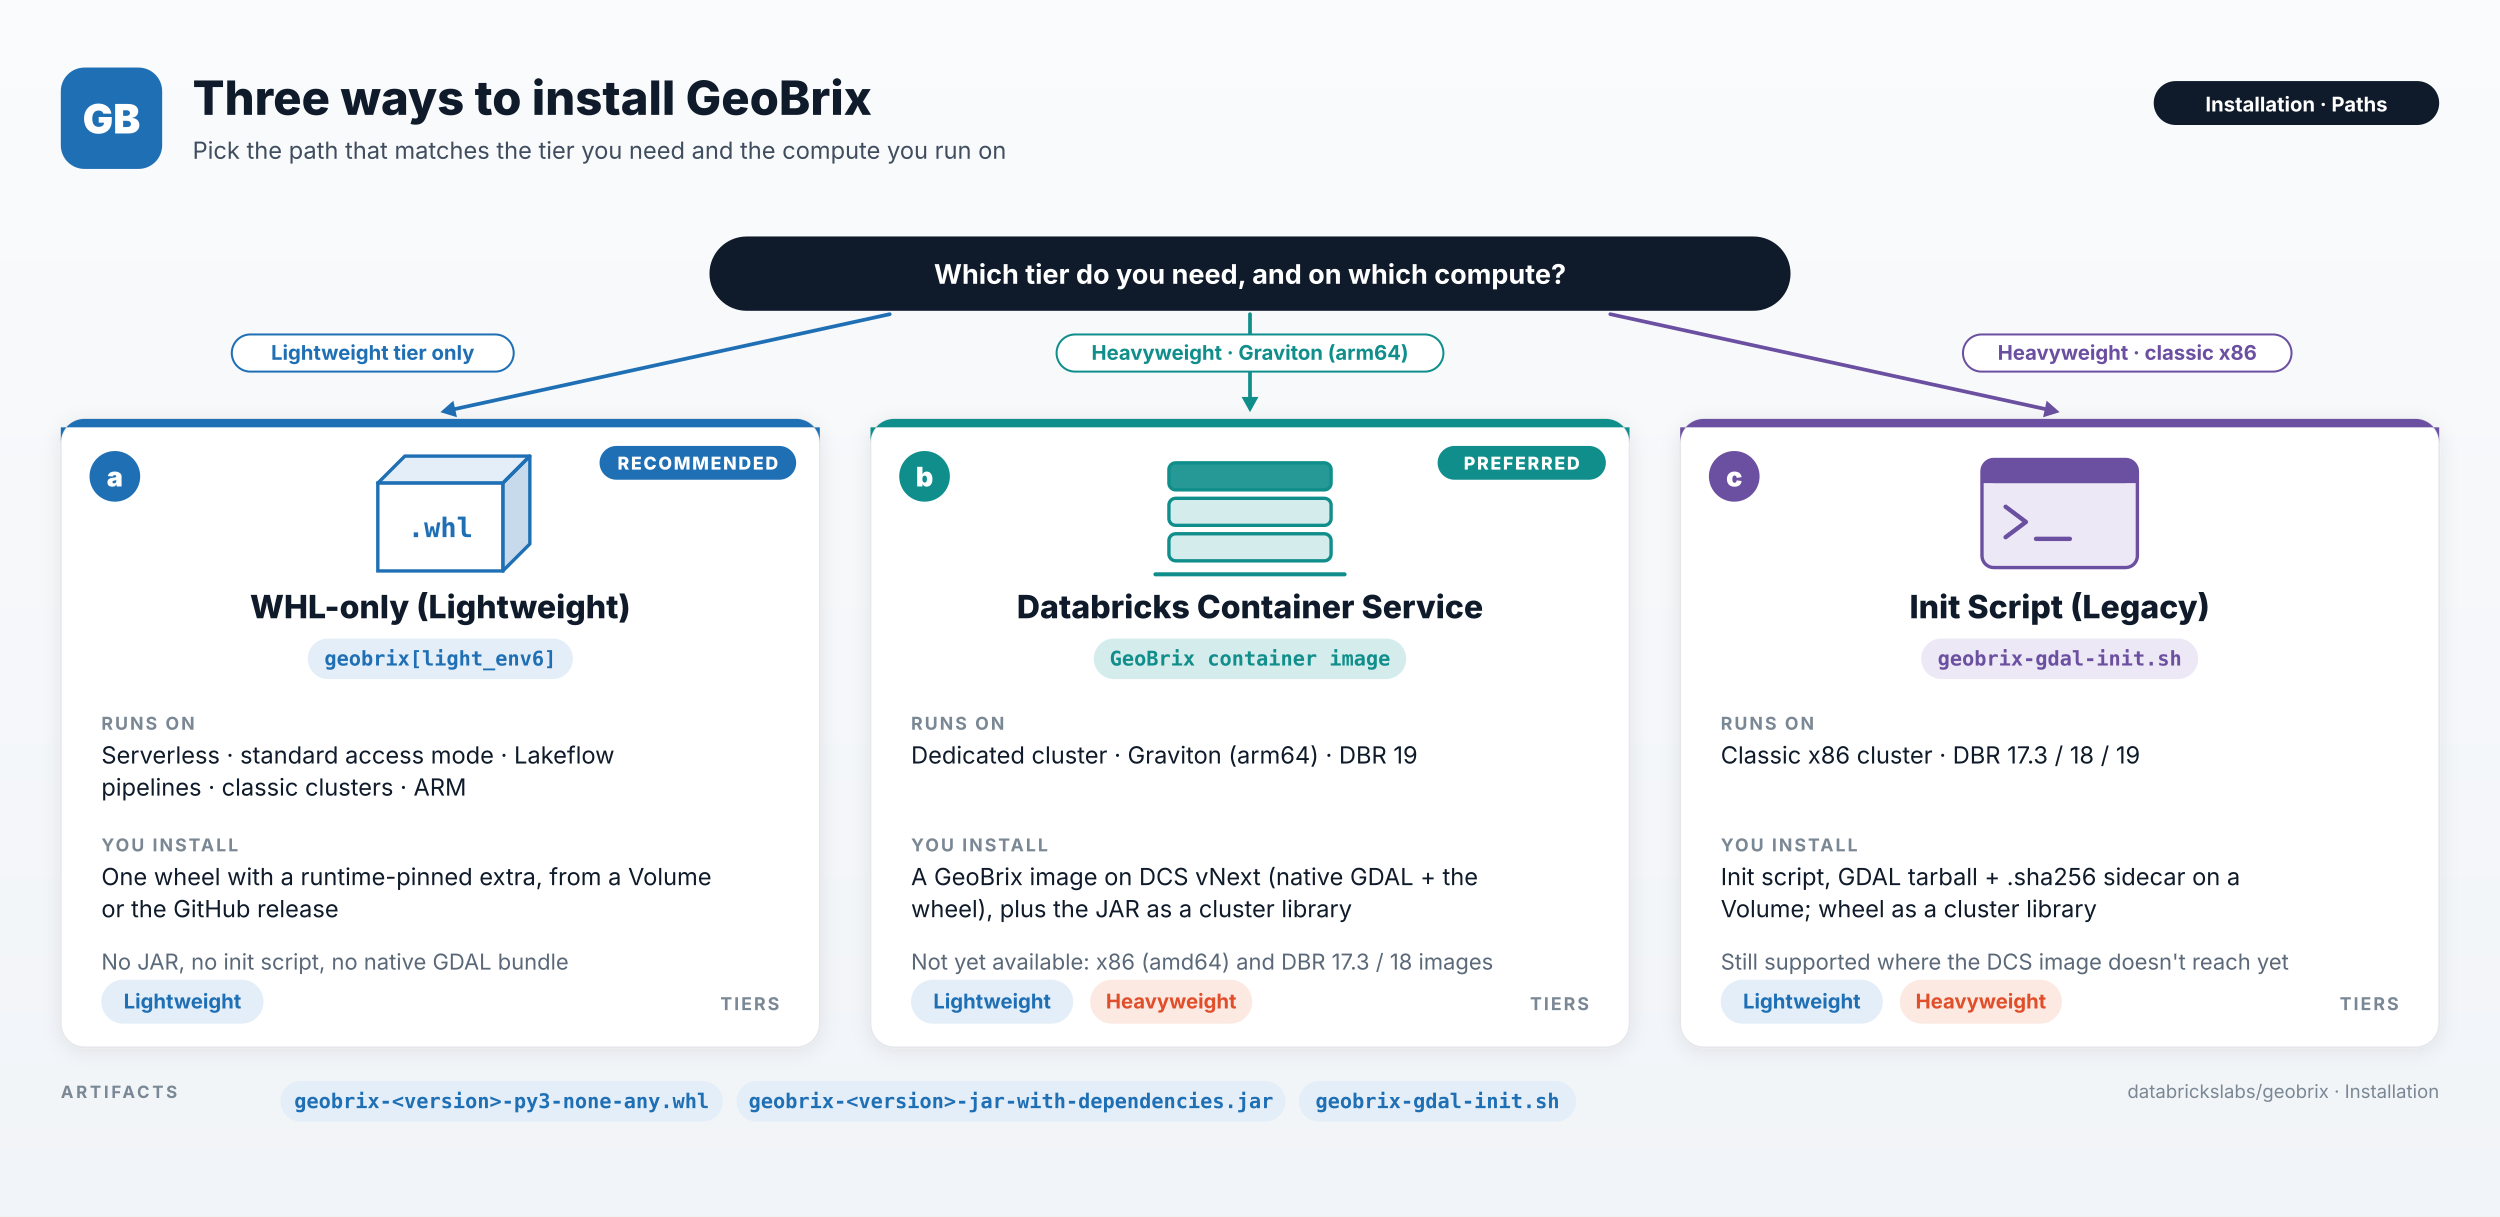
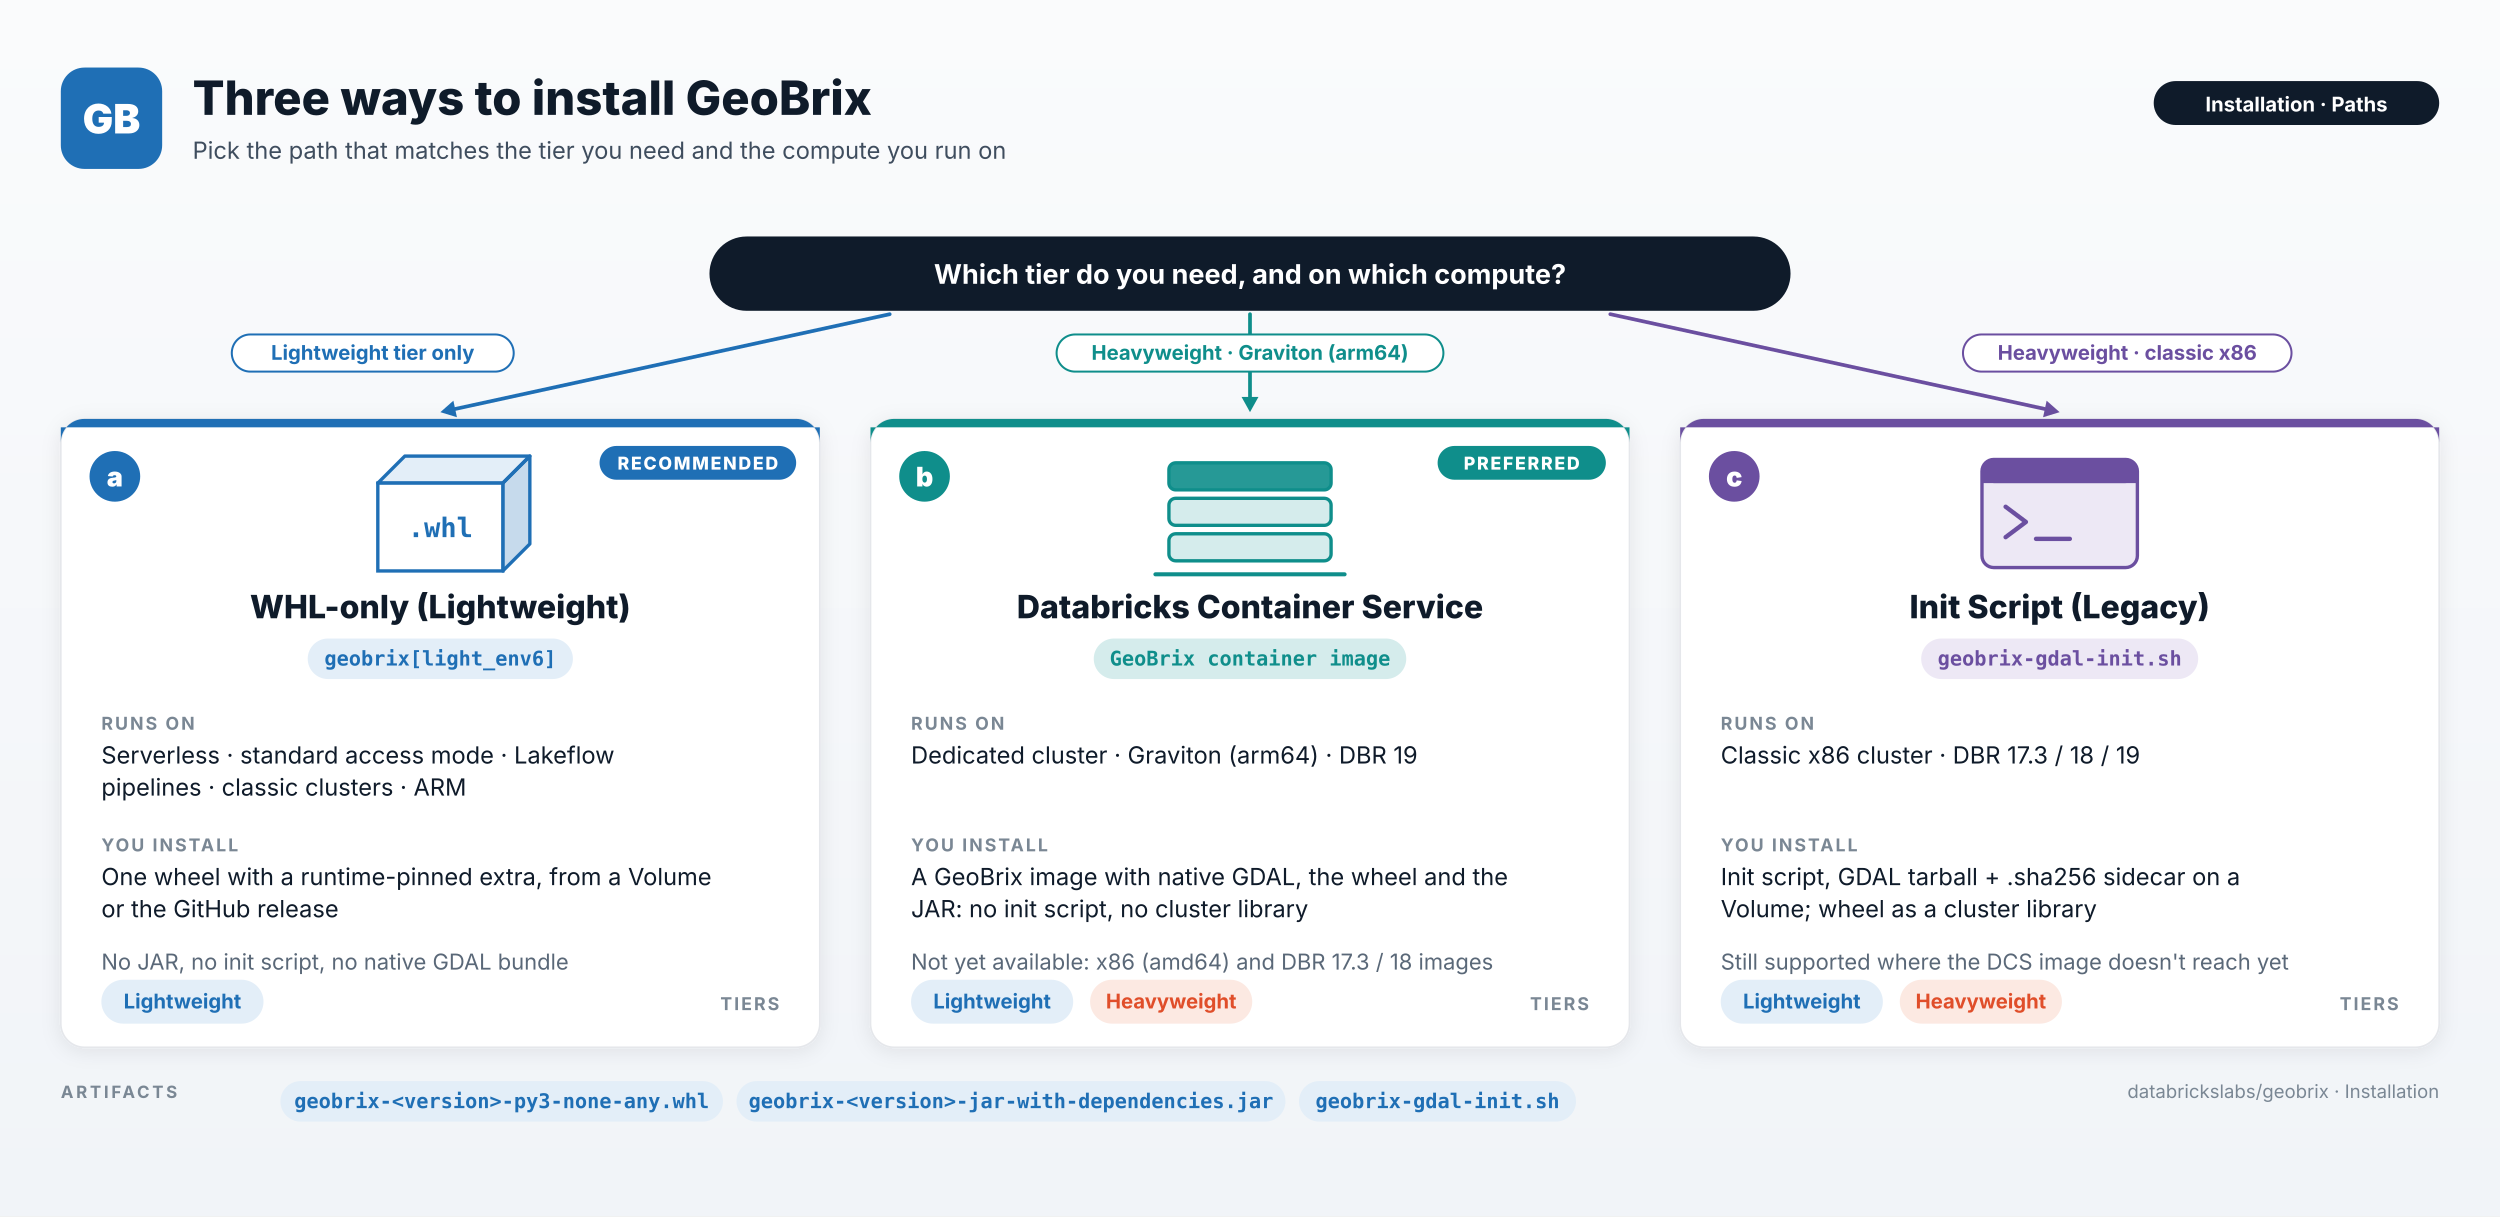
<svg xmlns="http://www.w3.org/2000/svg" viewBox="0 0 1480 720" width="1480" height="720" style="font-family: Inter, -apple-system, system-ui, sans-serif;">
  <defs>
    <filter id="card-shadow" x="-5%" y="-5%" width="110%" height="115%">
      <feDropShadow dx="0" dy="2" stdDeviation="6" flood-color="#0F1B2A" flood-opacity="0.08" />
    </filter>
    <linearGradient id="bg" x1="0" y1="0" x2="0" y2="1">
      <stop offset="0" stop-color="#FAFBFC" />
      <stop offset="1" stop-color="#F1F4F8" />
    </linearGradient>
  </defs>
  <rect x="0" y="0" width="1480" height="720" fill="url(#bg)" />
  <rect x="36" y="40" rx="14" ry="14" width="60" height="60" fill="#1F6FB5" />
  <text x="66.0" y="79.0" text-anchor="middle" font-family="Inter, -apple-system, system-ui, sans-serif" font-size="24" font-weight="900" fill="#FFFFFF">GB</text>
  <text x="114" y="68" font-family="Inter, -apple-system, system-ui, sans-serif" font-size="28" font-weight="800" fill="#0F1B2A" text-anchor="start">Three ways to install GeoBrix</text>
  <text x="114" y="94" font-family="Inter, -apple-system, system-ui, sans-serif" font-size="14" font-weight="400" fill="#3F4D5E" text-anchor="start">Pick the path that matches the tier you need and the compute you run on</text>
  <rect x="1275" y="48" rx="13" ry="13" width="169" height="26" fill="#0F1B2A" />
  <text x="1359.5" y="66" text-anchor="middle" font-family="Inter, -apple-system, system-ui, sans-serif" font-size="12" font-weight="700" fill="#FFFFFF">Installation  ·  Paths</text>
  <rect x="420.0" y="140" rx="22" ry="22" width="640" height="44" fill="#0F1B2A" />
  <text x="740.0" y="168" font-family="Inter, -apple-system, system-ui, sans-serif" font-size="16" font-weight="700" fill="#FFFFFF" text-anchor="middle">Which tier do you need, and on which compute?</text>
  <line x1="526.7" y1="186.0" x2="269.5" y2="242.1" stroke="#1F6FB5" stroke-width="2.2" stroke-linecap="round" />
  <polygon points="260.7,244.0 268.4,237.2 270.5,247.0" fill="#1F6FB5" />
  <rect x="137.217" y="198" rx="11" ry="11" width="166.9" height="22" fill="#FFFFFF" stroke="#1F6FB5" stroke-width="1.2" />
  <text x="220.667" y="213" font-family="Inter, -apple-system, system-ui, sans-serif" font-size="12" font-weight="700" fill="#1F6FB5" text-anchor="middle">Lightweight tier only</text>
  <rect x="36.0" y="248" rx="14" ry="14" width="449.333" height="372" fill="#FFFFFF" stroke="#E5E7EB" stroke-width="1" filter="url(#card-shadow)" />
  <path d="M 36.0 262 A 14 14 0 0 1 50.0 248 H 471.333 A 14 14 0 0 1 485.333 262 V 253 H 36.0 Z" fill="#1F6FB5" />
  <rect x="354.933" y="264" rx="10" ry="10" width="116.4" height="20" fill="#1F6FB5" />
  <text x="413.133" y="278" font-family="Inter, -apple-system, system-ui, sans-serif" font-size="10.5" font-weight="800" fill="#FFFFFF" text-anchor="middle" letter-spacing="1.0">RECOMMENDED</text>
  <circle cx="68.0" cy="282" r="15" fill="#1F6FB5" />
  <text x="68.0" y="288" font-family="Inter, -apple-system, system-ui, sans-serif" font-size="16" font-weight="900" fill="#FFFFFF" text-anchor="middle">a</text>
  <path d="M 223.667 286.0 L 239.667 270.0 H 313.667 L 297.667 286.0 Z" fill="#E3EEF8" stroke="#1F6FB5" stroke-width="2" stroke-linejoin="round" />
  <path d="M 297.667 286.0 L 313.667 270.0 V 322.0 L 297.667 338.0 Z" fill="#1F6FB5" fill-opacity="0.25" stroke="#1F6FB5" stroke-width="2" stroke-linejoin="round" />
  <rect x="223.667" y="286.0" width="74" height="52" fill="#FFFFFF" stroke="#1F6FB5" stroke-width="2" />
  <text x="260.667" y="318.0" text-anchor="middle" font-family="ui-monospace, SFMono-Regular, Menlo, monospace" font-size="16" font-weight="800" fill="#1F6FB5">.whl</text>
  <text x="260.667" y="366" font-family="Inter, -apple-system, system-ui, sans-serif" font-size="19" font-weight="800" fill="#0F1B2A" text-anchor="middle">WHL-only (Lightweight)</text>
  <rect x="182.167" y="378" rx="12" ry="12" width="157" height="24" fill="#E3EEF8" />
  <text x="260.667" y="394.0" text-anchor="middle" font-family="ui-monospace, SFMono-Regular, Menlo, Consolas, monospace" font-size="12" font-weight="700" fill="#1F6FB5">geobrix[light_env6]</text>
  <text x="60.0" y="432" font-family="Inter, -apple-system, system-ui, sans-serif" font-size="10.5" font-weight="700" fill="#7A8794" text-anchor="start" letter-spacing="1.2">RUNS ON</text>
  <text x="60.0" y="452" font-family="Inter, -apple-system, system-ui, sans-serif" font-size="14" font-weight="400" fill="#0F1B2A" text-anchor="start">Serverless · standard access mode · Lakeflow</text>
  <text x="60.0" y="471" font-family="Inter, -apple-system, system-ui, sans-serif" font-size="14" font-weight="400" fill="#0F1B2A" text-anchor="start">pipelines · classic clusters · ARM</text>
  <text x="60.0" y="504" font-family="Inter, -apple-system, system-ui, sans-serif" font-size="10.5" font-weight="700" fill="#7A8794" text-anchor="start" letter-spacing="1.2">YOU INSTALL</text>
  <text x="60.0" y="524" font-family="Inter, -apple-system, system-ui, sans-serif" font-size="14" font-weight="400" fill="#0F1B2A" text-anchor="start">One wheel with a runtime-pinned extra, from a Volume</text>
  <text x="60.0" y="543" font-family="Inter, -apple-system, system-ui, sans-serif" font-size="14" font-weight="400" fill="#0F1B2A" text-anchor="start">or the GitHub release</text>
  <text x="60.0" y="574" font-family="Inter, -apple-system, system-ui, sans-serif" font-size="13" font-weight="400" fill="#5A6878" text-anchor="start">No JAR, no init script, no native GDAL bundle</text>
  <text x="461.333" y="598" font-family="Inter, -apple-system, system-ui, sans-serif" font-size="10.5" font-weight="700" fill="#7A8794" text-anchor="end" letter-spacing="1.2">TIERS</text>
  <rect x="60.0" y="580" rx="13" ry="13" width="96" height="26" fill="#E3EEF8" />
  <text x="108.0" y="597.0" text-anchor="middle" font-family="Inter, -apple-system, system-ui, sans-serif" font-size="12" font-weight="700" fill="#1F6FB5">Lightweight</text>
  <line x1="740.0" y1="186.0" x2="740.0" y2="235.0" stroke="#0F8E8B" stroke-width="2.2" stroke-linecap="round" />
  <polygon points="740.0,244.0 735.0,235.0 745.0,235.0" fill="#0F8E8B" />
  <rect x="625.5" y="198" rx="11" ry="11" width="229.0" height="22" fill="#FFFFFF" stroke="#0F8E8B" stroke-width="1.2" />
  <text x="740" y="213" font-family="Inter, -apple-system, system-ui, sans-serif" font-size="12" font-weight="700" fill="#0F8E8B" text-anchor="middle">Heavyweight · Graviton (arm64)</text>
  <rect x="515.333" y="248" rx="14" ry="14" width="449.333" height="372" fill="#FFFFFF" stroke="#E5E7EB" stroke-width="1" filter="url(#card-shadow)" />
  <path d="M 515.333 262 A 14 14 0 0 1 529.333 248 H 950.667 A 14 14 0 0 1 964.667 262 V 253 H 515.333 Z" fill="#0F8E8B" />
  <rect x="851.067" y="264" rx="10" ry="10" width="99.6" height="20" fill="#0F8E8B" />
  <text x="900.867" y="278" font-family="Inter, -apple-system, system-ui, sans-serif" font-size="10.5" font-weight="800" fill="#FFFFFF" text-anchor="middle" letter-spacing="1.0">PREFERRED</text>
  <circle cx="547.333" cy="282" r="15" fill="#0F8E8B" />
  <text x="547.333" y="288" font-family="Inter, -apple-system, system-ui, sans-serif" font-size="16" font-weight="900" fill="#FFFFFF" text-anchor="middle">b</text>
  <rect x="692" y="274" rx="4" ry="4" width="96" height="16" fill="#0F8E8B" fill-opacity="0.9" stroke="#0F8E8B" stroke-width="2" />
  <rect x="692" y="295" rx="4" ry="4" width="96" height="16" fill="#D5ECEC" fill-opacity="1" stroke="#0F8E8B" stroke-width="2" />
  <rect x="692" y="316" rx="4" ry="4" width="96" height="16" fill="#D5ECEC" fill-opacity="1" stroke="#0F8E8B" stroke-width="2" />
  <line x1="684" y1="340" x2="796" y2="340" stroke="#0F8E8B" stroke-width="2.4" stroke-linecap="round" />
  <text x="740" y="366" font-family="Inter, -apple-system, system-ui, sans-serif" font-size="19" font-weight="800" fill="#0F1B2A" text-anchor="middle">Databricks Container Service</text>
  <rect x="647.5" y="378" rx="12" ry="12" width="185" height="24" fill="#D5ECEC" />
  <text x="740" y="394.0" text-anchor="middle" font-family="ui-monospace, SFMono-Regular, Menlo, Consolas, monospace" font-size="12" font-weight="700" fill="#0F8E8B">GeoBrix container image</text>
  <text x="539.333" y="432" font-family="Inter, -apple-system, system-ui, sans-serif" font-size="10.5" font-weight="700" fill="#7A8794" text-anchor="start" letter-spacing="1.2">RUNS ON</text>
  <text x="539.333" y="452" font-family="Inter, -apple-system, system-ui, sans-serif" font-size="14" font-weight="400" fill="#0F1B2A" text-anchor="start">Dedicated cluster · Graviton (arm64) · DBR 19</text>
  <text x="539.333" y="504" font-family="Inter, -apple-system, system-ui, sans-serif" font-size="10.5" font-weight="700" fill="#7A8794" text-anchor="start" letter-spacing="1.2">YOU INSTALL</text>
-   <text x="539.333" y="524" font-family="Inter, -apple-system, system-ui, sans-serif" font-size="14" font-weight="400" fill="#0F1B2A" text-anchor="start">A GeoBrix image on DCS vNext (native GDAL + the</text>
-   <text x="539.333" y="543" font-family="Inter, -apple-system, system-ui, sans-serif" font-size="14" font-weight="400" fill="#0F1B2A" text-anchor="start">wheel), plus the JAR as a cluster library</text>
+   <text x="539.333" y="524" font-family="Inter, -apple-system, system-ui, sans-serif" font-size="14" font-weight="400" fill="#0F1B2A" text-anchor="start">A GeoBrix image with native GDAL, the wheel and the</text>
+   <text x="539.333" y="543" font-family="Inter, -apple-system, system-ui, sans-serif" font-size="14" font-weight="400" fill="#0F1B2A" text-anchor="start">JAR: no init script, no cluster library</text>
  <text x="539.333" y="574" font-family="Inter, -apple-system, system-ui, sans-serif" font-size="13" font-weight="400" fill="#5A6878" text-anchor="start">Not yet available: x86 (amd64) and DBR 17.3 / 18 images</text>
  <text x="940.667" y="598" font-family="Inter, -apple-system, system-ui, sans-serif" font-size="10.5" font-weight="700" fill="#7A8794" text-anchor="end" letter-spacing="1.2">TIERS</text>
  <rect x="539.333" y="580" rx="13" ry="13" width="96" height="26" fill="#E3EEF8" />
  <text x="587.333" y="597.0" text-anchor="middle" font-family="Inter, -apple-system, system-ui, sans-serif" font-size="12" font-weight="700" fill="#1F6FB5">Lightweight</text>
  <rect x="645.333" y="580" rx="13" ry="13" width="96" height="26" fill="#FCE9E2" />
  <text x="693.333" y="597.0" text-anchor="middle" font-family="Inter, -apple-system, system-ui, sans-serif" font-size="12" font-weight="700" fill="#E04E2A">Heavyweight</text>
  <line x1="953.3" y1="186.0" x2="1210.5" y2="242.1" stroke="#6B4FA0" stroke-width="2.2" stroke-linecap="round" />
  <polygon points="1219.3,244.0 1209.5,247.0 1211.6,237.2" fill="#6B4FA0" />
  <rect x="1162.083" y="198" rx="11" ry="11" width="194.5" height="22" fill="#FFFFFF" stroke="#6B4FA0" stroke-width="1.2" />
  <text x="1259.333" y="213" font-family="Inter, -apple-system, system-ui, sans-serif" font-size="12" font-weight="700" fill="#6B4FA0" text-anchor="middle">Heavyweight · classic x86</text>
  <rect x="994.667" y="248" rx="14" ry="14" width="449.333" height="372" fill="#FFFFFF" stroke="#E5E7EB" stroke-width="1" filter="url(#card-shadow)" />
  <path d="M 994.667 262 A 14 14 0 0 1 1008.667 248 H 1430.0 A 14 14 0 0 1 1444.0 262 V 253 H 994.667 Z" fill="#6B4FA0" />
  <circle cx="1026.667" cy="282" r="15" fill="#6B4FA0" />
  <text x="1026.667" y="288" font-family="Inter, -apple-system, system-ui, sans-serif" font-size="16" font-weight="900" fill="#FFFFFF" text-anchor="middle">c</text>
  <rect x="1173.333" y="272.0" rx="7" ry="7" width="92" height="64" fill="#EDE8F5" stroke="#6B4FA0" stroke-width="2" />
  <rect x="1173.333" y="272.0" rx="7" ry="7" width="92" height="14" fill="#6B4FA0" />
  <rect x="1173.333" y="280.0" width="92" height="6" fill="#6B4FA0" />
  <path d="M 1187.333 300.0 L 1199.333 309.0 L 1187.333 318.0" fill="none" stroke="#6B4FA0" stroke-width="2.6" stroke-linecap="round" stroke-linejoin="round" />
  <line x1="1205.333" y1="319.0" x2="1225.333" y2="319.0" stroke="#6B4FA0" stroke-width="2.6" stroke-linecap="round" />
  <text x="1219.333" y="366" font-family="Inter, -apple-system, system-ui, sans-serif" font-size="19" font-weight="800" fill="#0F1B2A" text-anchor="middle">Init Script (Legacy)</text>
  <rect x="1137.333" y="378" rx="12" ry="12" width="164" height="24" fill="#EDE8F5" />
  <text x="1219.333" y="394.0" text-anchor="middle" font-family="ui-monospace, SFMono-Regular, Menlo, Consolas, monospace" font-size="12" font-weight="700" fill="#6B4FA0">geobrix-gdal-init.sh</text>
  <text x="1018.667" y="432" font-family="Inter, -apple-system, system-ui, sans-serif" font-size="10.5" font-weight="700" fill="#7A8794" text-anchor="start" letter-spacing="1.2">RUNS ON</text>
  <text x="1018.667" y="452" font-family="Inter, -apple-system, system-ui, sans-serif" font-size="14" font-weight="400" fill="#0F1B2A" text-anchor="start">Classic x86 cluster · DBR 17.3 / 18 / 19</text>
  <text x="1018.667" y="504" font-family="Inter, -apple-system, system-ui, sans-serif" font-size="10.5" font-weight="700" fill="#7A8794" text-anchor="start" letter-spacing="1.2">YOU INSTALL</text>
  <text x="1018.667" y="524" font-family="Inter, -apple-system, system-ui, sans-serif" font-size="14" font-weight="400" fill="#0F1B2A" text-anchor="start">Init script, GDAL tarball + .sha256 sidecar on a</text>
  <text x="1018.667" y="543" font-family="Inter, -apple-system, system-ui, sans-serif" font-size="14" font-weight="400" fill="#0F1B2A" text-anchor="start">Volume; wheel as a cluster library</text>
  <text x="1018.667" y="574" font-family="Inter, -apple-system, system-ui, sans-serif" font-size="13" font-weight="400" fill="#5A6878" text-anchor="start">Still supported where the DCS image doesn't reach yet</text>
  <text x="1420.0" y="598" font-family="Inter, -apple-system, system-ui, sans-serif" font-size="10.5" font-weight="700" fill="#7A8794" text-anchor="end" letter-spacing="1.2">TIERS</text>
  <rect x="1018.667" y="580" rx="13" ry="13" width="96" height="26" fill="#E3EEF8" />
  <text x="1066.667" y="597.0" text-anchor="middle" font-family="Inter, -apple-system, system-ui, sans-serif" font-size="12" font-weight="700" fill="#1F6FB5">Lightweight</text>
  <rect x="1124.667" y="580" rx="13" ry="13" width="96" height="26" fill="#FCE9E2" />
  <text x="1172.667" y="597.0" text-anchor="middle" font-family="Inter, -apple-system, system-ui, sans-serif" font-size="12" font-weight="700" fill="#E04E2A">Heavyweight</text>
  <text x="36" y="650" font-family="Inter, -apple-system, system-ui, sans-serif" font-size="10" font-weight="700" fill="#7A8794" text-anchor="start" letter-spacing="1.6">ARTIFACTS</text>
  <rect x="166" y="640" rx="12" ry="12" width="262" height="24" fill="#E3EEF8" />
  <text x="297.0" y="656.0" text-anchor="middle" font-family="ui-monospace, SFMono-Regular, Menlo, Consolas, monospace" font-size="12" font-weight="700" fill="#1F6FB5">geobrix-&lt;version&gt;-py3-none-any.whl</text>
  <rect x="436" y="640" rx="12" ry="12" width="325" height="24" fill="#E3EEF8" />
  <text x="598.5" y="656.0" text-anchor="middle" font-family="ui-monospace, SFMono-Regular, Menlo, Consolas, monospace" font-size="12" font-weight="700" fill="#1F6FB5">geobrix-&lt;version&gt;-jar-with-dependencies.jar</text>
  <rect x="769" y="640" rx="12" ry="12" width="164" height="24" fill="#E3EEF8" />
  <text x="851.0" y="656.0" text-anchor="middle" font-family="ui-monospace, SFMono-Regular, Menlo, Consolas, monospace" font-size="12" font-weight="700" fill="#1F6FB5">geobrix-gdal-init.sh</text>
  <text x="1444" y="650" font-family="Inter, -apple-system, system-ui, sans-serif" font-size="11" font-weight="400" fill="#7A8794" text-anchor="end">databrickslabs/geobrix  ·  Installation</text>
</svg>
